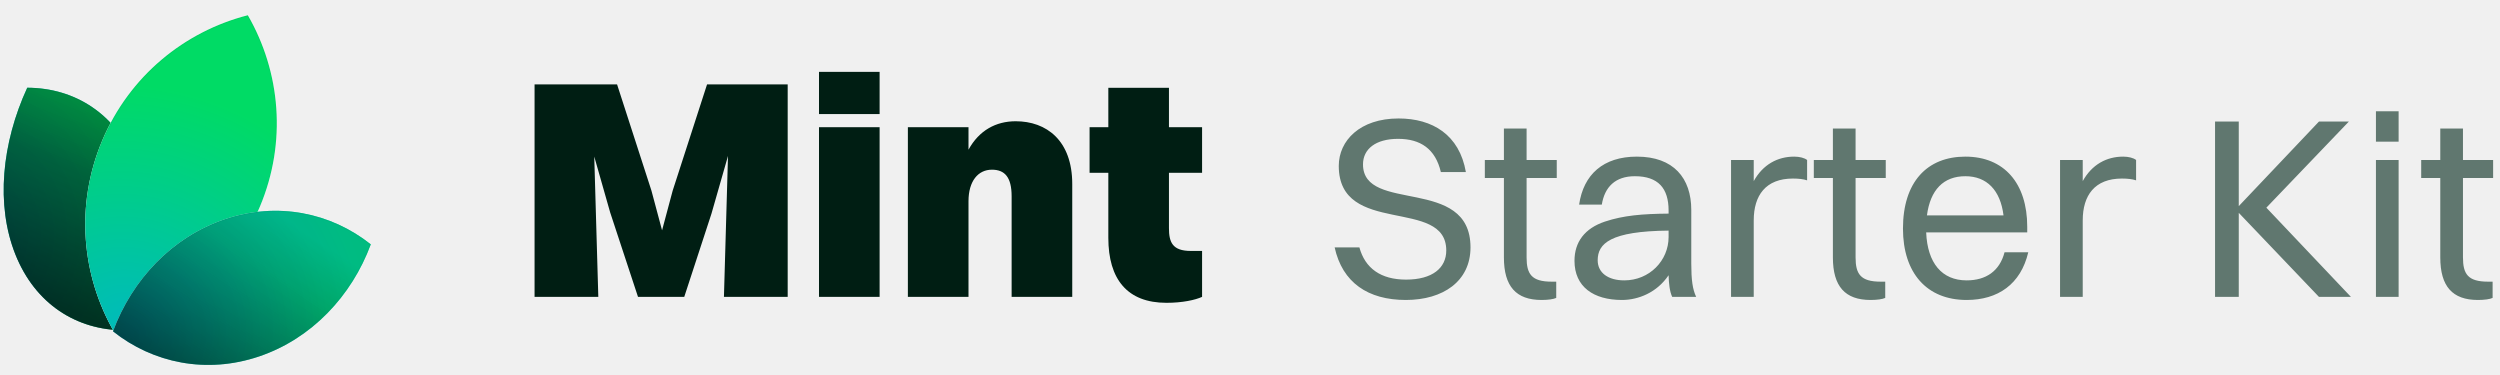
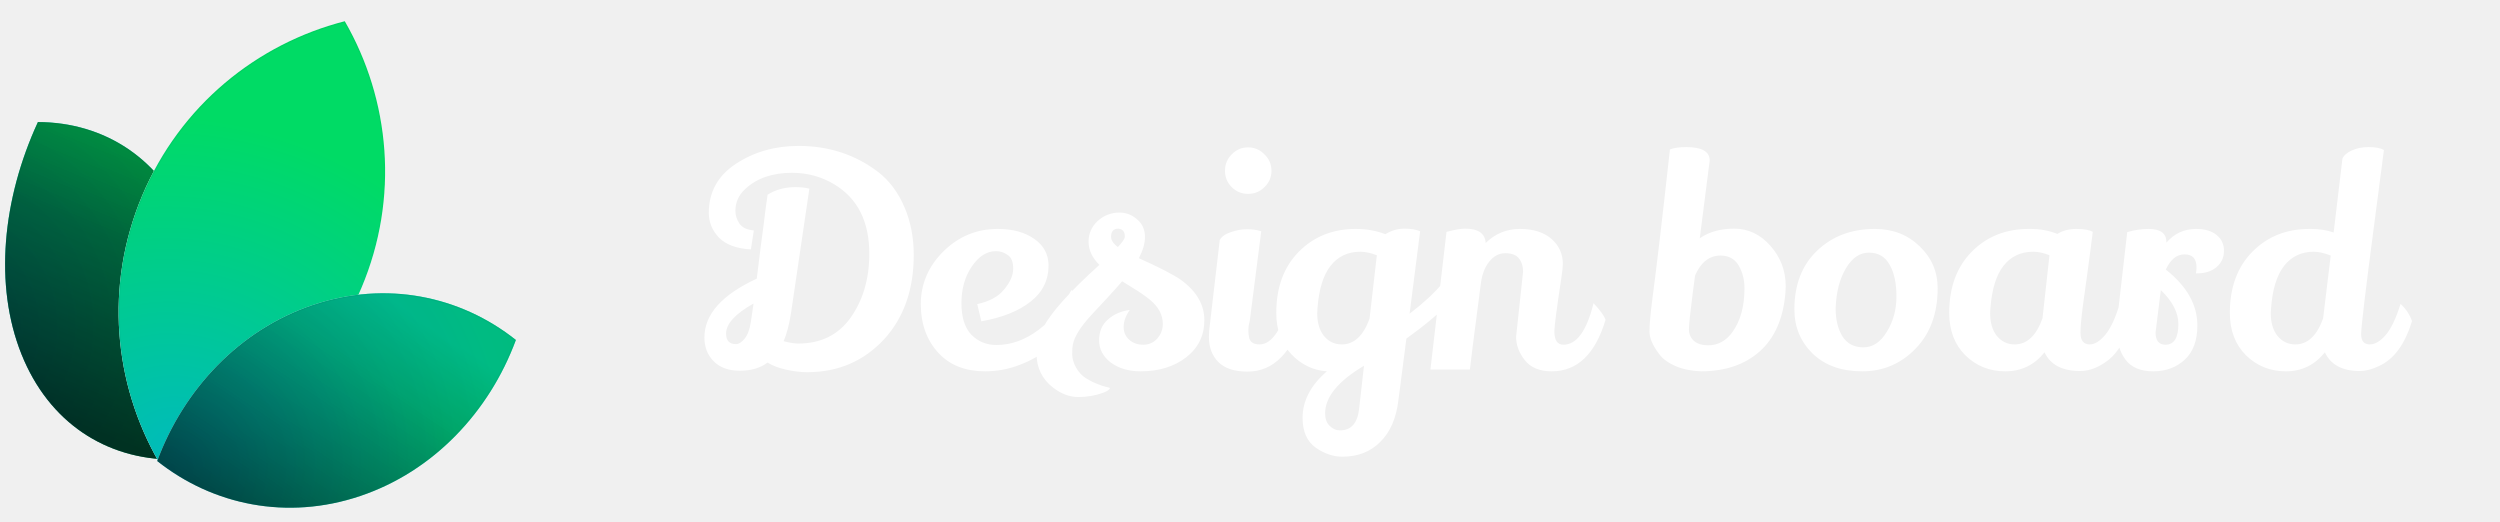
- <svg xmlns="http://www.w3.org/2000/svg" width="160" height="24" viewBox="0 0 160 24" fill="none">
-   <path d="M7.953 21.139C4.896 21.13 2.255 19.458 0.987 16.29C-0.28 13.121 0.109 9.163 1.744 5.615C4.801 5.624 7.442 7.296 8.71 10.465C9.977 13.633 9.588 17.591 7.953 21.139Z" fill="white" />
-   <path d="M7.953 21.139C4.896 21.13 2.255 19.458 0.987 16.29C-0.28 13.121 0.109 9.163 1.744 5.615C4.801 5.624 7.442 7.296 8.71 10.465C9.977 13.633 9.588 17.591 7.953 21.139Z" fill="url(#paint0_radial_115_86)" />
-   <path d="M7.953 21.139C4.896 21.13 2.255 19.458 0.987 16.29C-0.28 13.121 0.109 9.163 1.744 5.615C4.801 5.624 7.442 7.296 8.71 10.465C9.977 13.633 9.588 17.591 7.953 21.139Z" fill="black" fill-opacity="0.5" style="mix-blend-mode:hard-light" />
-   <path d="M7.953 21.139C4.896 21.13 2.255 19.458 0.987 16.29C-0.28 13.121 0.109 9.163 1.744 5.615C4.801 5.624 7.442 7.296 8.71 10.465C9.977 13.633 9.588 17.591 7.953 21.139Z" fill="url(#paint1_linear_115_86)" fill-opacity="0.5" style="mix-blend-mode:hard-light" />
-   <path d="M7.935 21.111C4.897 21.096 2.274 19.431 1.013 16.279C-0.248 13.124 0.136 9.182 1.762 5.643C4.8 5.659 7.423 7.324 8.684 10.476C9.945 13.63 9.561 17.572 7.935 21.111Z" stroke="url(#paint2_linear_115_86)" stroke-opacity="0.05" stroke-width="0.056" />
-   <path d="M7.31 21.257C11.354 20.221 14.884 17.375 16.628 13.236C18.373 9.097 17.945 4.587 15.86 0.976C11.816 2.012 8.287 4.858 6.542 8.998C4.797 13.137 5.225 17.646 7.31 21.257Z" fill="white" />
-   <path d="M7.31 21.257C11.354 20.221 14.884 17.375 16.628 13.236C18.373 9.097 17.945 4.587 15.86 0.976C11.816 2.012 8.287 4.858 6.542 8.998C4.797 13.137 5.225 17.646 7.31 21.257Z" fill="url(#paint3_radial_115_86)" />
-   <path d="M16.602 13.225C14.864 17.349 11.351 20.187 7.324 21.225C5.253 17.624 4.829 13.132 6.568 9.009C8.306 4.885 11.819 2.047 15.846 1.009C17.918 4.61 18.341 9.101 16.602 13.225Z" stroke="url(#paint4_linear_115_86)" stroke-opacity="0.05" stroke-width="0.056" />
-   <path d="M7.234 21.207C9.789 23.237 13.21 23.951 16.577 22.814C19.944 21.677 22.506 18.945 23.73 15.638C21.175 13.608 17.754 12.894 14.387 14.031C11.02 15.168 8.458 17.901 7.234 21.207Z" fill="white" />
-   <path d="M7.234 21.207C9.789 23.237 13.21 23.951 16.577 22.814C19.944 21.677 22.506 18.945 23.73 15.638C21.175 13.608 17.754 12.894 14.387 14.031C11.02 15.168 8.458 17.901 7.234 21.207Z" fill="url(#paint5_radial_115_86)" />
-   <path d="M7.234 21.207C9.789 23.237 13.21 23.951 16.577 22.814C19.944 21.677 22.506 18.945 23.73 15.638C21.175 13.608 17.754 12.894 14.387 14.031C11.02 15.168 8.458 17.901 7.234 21.207Z" fill="black" fill-opacity="0.2" style="mix-blend-mode:hard-light" />
-   <path d="M7.234 21.207C9.789 23.237 13.21 23.951 16.577 22.814C19.944 21.677 22.506 18.945 23.73 15.638C21.175 13.608 17.754 12.894 14.387 14.031C11.02 15.168 8.458 17.901 7.234 21.207Z" fill="url(#paint6_linear_115_86)" fill-opacity="0.5" style="mix-blend-mode:hard-light" />
-   <path d="M16.568 22.787C13.218 23.918 9.814 23.212 7.267 21.198C8.492 17.907 11.044 15.189 14.396 14.058C17.747 12.927 21.15 13.633 23.697 15.648C22.472 18.938 19.92 21.656 16.568 22.787Z" stroke="url(#paint7_linear_115_86)" stroke-opacity="0.05" stroke-width="0.056" />
-   <path d="M34.212 19V5.4H39.492L41.692 12.2L42.372 14.74L43.052 12.2L45.252 5.4H50.412V19H46.332L46.592 9.98L45.532 13.68L43.792 19H40.832L39.052 13.6L38.032 10.02L38.292 19H34.212ZM52.416 7.3V4.6H56.295V7.3H52.416ZM52.416 19V8.14H56.295V19H52.416ZM58.104 19V8.14H61.984V9.58C62.664 8.34 63.744 7.76 65.004 7.76C66.964 7.76 68.624 8.98 68.624 11.78V19H64.744V12.56C64.744 11.34 64.304 10.86 63.484 10.86C62.604 10.86 61.984 11.58 61.984 12.88V19H58.104ZM70.933 15.22V11.06H69.733V8.14H70.933V5.62H74.813V8.14H76.933V11.06H74.813V14.6C74.813 15.5 75.033 16.06 76.213 16.06H76.933V19C76.493 19.2 75.673 19.38 74.653 19.38C72.153 19.38 70.933 17.88 70.933 15.22Z" fill="#001E13" />
-   <path d="M87.232 10.519C87.232 13.687 94.112 11.229 94.112 15.832C94.112 17.994 92.364 19.198 89.971 19.198C87.562 19.198 85.912 18.093 85.417 15.832H87.001C87.364 17.169 88.371 17.895 89.987 17.895C91.671 17.895 92.561 17.152 92.561 16.03C92.561 12.598 85.681 15.155 85.681 10.618C85.681 9.001 87.034 7.582 89.509 7.582C91.671 7.582 93.403 8.621 93.816 11.014H92.215C91.868 9.529 90.912 8.886 89.476 8.886C88.057 8.886 87.232 9.529 87.232 10.519ZM96.25 16.476V11.393H95.029V10.239H96.25V8.226H97.702V10.239H99.632V11.393H97.702V16.476C97.702 17.532 98.015 18.026 99.302 18.026H99.599V19.066C99.434 19.148 99.071 19.198 98.659 19.198C97.025 19.198 96.25 18.323 96.25 16.476ZM102.516 13.093H101.064C101.345 11.162 102.615 10.024 104.76 10.024C107.103 10.024 108.242 11.393 108.242 13.44V16.888C108.242 17.895 108.324 18.521 108.555 19H107.021C106.856 18.654 106.806 18.142 106.79 17.614C106.047 18.72 104.859 19.198 103.803 19.198C101.988 19.198 100.767 18.357 100.767 16.69C100.767 15.486 101.427 14.611 102.714 14.182C103.902 13.786 105.107 13.687 106.79 13.671V13.473C106.79 12.053 106.13 11.278 104.628 11.278C103.374 11.278 102.698 11.971 102.516 13.093ZM102.252 16.657C102.252 17.465 102.929 17.944 103.952 17.944C105.569 17.944 106.79 16.674 106.79 15.172V14.759C103.061 14.793 102.252 15.585 102.252 16.657ZM110.787 19V10.239H112.239V11.591C112.833 10.519 113.774 10.024 114.83 10.024C115.176 10.024 115.49 10.107 115.655 10.239V11.542C115.407 11.46 115.094 11.427 114.747 11.427C112.998 11.427 112.239 12.515 112.239 14.1V19H110.787ZM117.305 16.476V11.393H116.084V10.239H117.305V8.226H118.757V10.239H120.688V11.393H118.757V16.476C118.757 17.532 119.071 18.026 120.358 18.026H120.655V19.066C120.49 19.148 120.127 19.198 119.714 19.198C118.081 19.198 117.305 18.323 117.305 16.476ZM129.809 16.145C129.33 18.192 127.862 19.198 125.865 19.198C123.324 19.198 121.79 17.482 121.79 14.627C121.79 11.658 123.324 10.024 125.783 10.024C128.258 10.024 129.743 11.723 129.743 14.512V14.875H123.275C123.357 16.838 124.281 17.944 125.865 17.944C127.103 17.944 127.977 17.35 128.291 16.145H129.809ZM125.783 11.278C124.38 11.278 123.539 12.152 123.324 13.786H128.225C128.027 12.169 127.152 11.278 125.783 11.278ZM131.843 19V10.239H133.295V11.591C133.889 10.519 134.829 10.024 135.885 10.024C136.232 10.024 136.545 10.107 136.71 10.239V11.542C136.463 11.46 136.149 11.427 135.803 11.427C134.054 11.427 133.295 12.515 133.295 14.1V19H131.843ZM141.763 19V7.78H143.281V13.192L148.413 7.78H150.327L145.047 13.291L150.459 19H148.413L143.281 13.621V19H141.763ZM152.06 9.067V7.12H153.512V9.067H152.06ZM152.06 19V10.239H153.512V19H152.06ZM156.178 16.476V11.393H154.957V10.239H156.178V8.226H157.63V10.239H159.56V11.393H157.63V16.476C157.63 17.532 157.943 18.026 159.23 18.026H159.527V19.066C159.362 19.148 158.999 19.198 158.587 19.198C156.953 19.198 156.178 18.323 156.178 16.476Z" fill="#002719" fill-opacity="0.6" />
+ <svg xmlns="http://www.w3.org/2000/svg" width="115" height="24" viewBox="0 0 115 24" fill="none">
+   <g clip-path="url(#clip0_2530_6389)">
+     <path d="M7.954 21.14C4.896 21.131 2.255 19.458 0.987 16.29C-0.28 13.121 0.109 9.163 1.744 5.615C4.801 5.624 7.443 7.297 8.71 10.465C9.977 13.634 9.588 17.591 7.954 21.14Z" fill="white" />
+     <path d="M7.954 21.14C4.896 21.131 2.255 19.458 0.987 16.29C-0.28 13.121 0.109 9.163 1.744 5.615C4.801 5.624 7.443 7.297 8.71 10.465C9.977 13.634 9.588 17.591 7.954 21.14Z" fill="url(#paint0_radial_2530_6389)" />
+     <g style="mix-blend-mode:hard-light">
+       <path d="M7.954 21.14C4.896 21.131 2.255 19.458 0.987 16.29C-0.28 13.121 0.109 9.163 1.744 5.615C4.801 5.624 7.443 7.297 8.71 10.465C9.977 13.634 9.588 17.591 7.954 21.14Z" fill="black" fill-opacity="0.5" />
+     </g>
+     <path style="mix-blend-mode:hard-light" d="M7.954 21.14C4.896 21.131 2.255 19.458 0.987 16.29C-0.28 13.121 0.109 9.163 1.744 5.615C4.801 5.624 7.443 7.297 8.71 10.465C9.977 13.634 9.588 17.591 7.954 21.14Z" fill="url(#paint1_linear_2530_6389)" fill-opacity="0.5" />
+     <path d="M7.936 21.111C4.897 21.096 2.274 19.43 1.014 16.279C-0.248 13.124 0.136 9.182 1.762 5.643C4.8 5.659 7.423 7.324 8.684 10.475C9.946 13.63 9.562 17.572 7.936 21.111Z" stroke="url(#paint2_linear_2530_6389)" stroke-opacity="0.05" stroke-width="0.056" />
+     <path d="M7.311 21.257C11.354 20.221 14.884 17.375 16.629 13.236C18.374 9.096 17.945 4.587 15.86 0.976C11.816 2.012 8.287 4.858 6.542 8.997C4.797 13.137 5.226 17.646 7.311 21.257Z" fill="white" />
+     <path d="M7.311 21.257C11.354 20.221 14.884 17.375 16.629 13.236C18.374 9.096 17.945 4.587 15.86 0.976C11.816 2.012 8.287 4.858 6.542 8.997C4.797 13.137 5.226 17.646 7.311 21.257Z" fill="url(#paint3_radial_2530_6389)" />
+     <path d="M16.603 13.225C14.864 17.349 11.351 20.186 7.324 21.225C5.253 17.624 4.83 13.132 6.568 9.008C8.306 4.885 11.819 2.047 15.846 1.009C17.918 4.61 18.341 9.101 16.603 13.225Z" stroke="url(#paint4_linear_2530_6389)" stroke-opacity="0.05" stroke-width="0.056" />
+     <path d="M7.233 21.207C9.789 23.237 13.21 23.951 16.577 22.814C19.944 21.677 22.506 18.945 23.73 15.638C21.175 13.608 17.753 12.894 14.387 14.031C11.02 15.168 8.458 17.901 7.233 21.207Z" fill="white" />
+     <path d="M7.233 21.207C9.789 23.237 13.21 23.951 16.577 22.814C19.944 21.677 22.506 18.945 23.73 15.638C21.175 13.608 17.753 12.894 14.387 14.031C11.02 15.168 8.458 17.901 7.233 21.207Z" fill="url(#paint5_radial_2530_6389)" />
+     <g style="mix-blend-mode:hard-light">
+       <path d="M7.233 21.207C9.789 23.237 13.21 23.951 16.577 22.814C19.944 21.677 22.506 18.945 23.73 15.638C21.175 13.608 17.753 12.894 14.387 14.031C11.02 15.168 8.458 17.901 7.233 21.207Z" fill="black" fill-opacity="0.2" />
+     </g>
+     <path style="mix-blend-mode:hard-light" d="M7.233 21.207C9.789 23.237 13.21 23.951 16.577 22.814C19.944 21.677 22.506 18.945 23.73 15.638C21.175 13.608 17.753 12.894 14.387 14.031C11.02 15.168 8.458 17.901 7.233 21.207Z" fill="url(#paint6_linear_2530_6389)" fill-opacity="0.5" />
+     <path d="M16.569 22.788C13.218 23.919 9.814 23.213 7.268 21.198C8.492 17.907 11.045 15.189 14.396 14.058C17.747 12.927 21.151 13.633 23.697 15.648C22.473 18.939 19.92 21.656 16.569 22.788Z" stroke="url(#paint7_linear_2530_6389)" stroke-opacity="0.05" stroke-width="0.056" />
+     <path d="M32.605 9.792C32.605 8.832 33.022 8.079 33.856 7.532C34.69 6.986 35.649 6.712 36.734 6.712C38.123 6.712 39.343 7.111 40.392 7.909C40.912 8.312 41.315 8.85 41.602 9.523C41.889 10.186 42.032 10.921 42.032 11.728C42.032 13.315 41.58 14.606 40.674 15.601C39.733 16.614 38.554 17.121 37.137 17.121C36.823 17.121 36.492 17.081 36.142 17C35.792 16.919 35.514 16.812 35.308 16.677C34.977 16.928 34.551 17.054 34.031 17.054C33.52 17.054 33.121 16.91 32.834 16.623C32.547 16.337 32.403 15.969 32.403 15.521C32.403 14.463 33.206 13.562 34.811 12.818C34.855 12.441 34.918 11.934 34.999 11.298C35.089 10.652 35.156 10.132 35.201 9.738C35.255 9.343 35.29 9.083 35.308 8.958C35.676 8.725 36.102 8.608 36.586 8.608C36.81 8.608 37.025 8.631 37.231 8.676L36.384 14.418C36.303 14.929 36.191 15.355 36.048 15.695C36.326 15.767 36.55 15.803 36.72 15.803C37.751 15.803 38.549 15.413 39.114 14.633C39.697 13.817 39.988 12.831 39.988 11.675C39.988 10.195 39.455 9.133 38.388 8.487C37.796 8.129 37.146 7.949 36.438 7.949C35.532 7.949 34.815 8.196 34.286 8.689C33.981 8.967 33.829 9.303 33.829 9.698C33.829 9.904 33.892 10.101 34.017 10.289C34.143 10.469 34.362 10.572 34.676 10.599L34.542 11.473C33.887 11.437 33.399 11.258 33.076 10.935C32.762 10.603 32.605 10.222 32.605 9.792ZM33.399 15.346C33.399 15.669 33.551 15.83 33.856 15.83C33.981 15.83 34.111 15.749 34.246 15.588C34.389 15.418 34.488 15.153 34.542 14.794L34.663 13.961C33.82 14.436 33.399 14.898 33.399 15.346ZM44.953 13.988C45.508 13.871 45.921 13.647 46.19 13.315C46.468 12.983 46.607 12.665 46.607 12.36C46.607 12.047 46.522 11.836 46.351 11.728C46.19 11.612 46.011 11.553 45.813 11.553C45.392 11.553 45.02 11.791 44.697 12.266C44.383 12.732 44.226 13.293 44.226 13.947C44.226 14.593 44.379 15.077 44.684 15.4C44.997 15.713 45.383 15.87 45.84 15.87C46.513 15.87 47.158 15.637 47.777 15.171C48.395 14.705 48.897 14.095 49.283 13.342C49.48 13.53 49.66 13.763 49.821 14.041C49.525 14.714 49.001 15.373 48.247 16.018C47.871 16.332 47.423 16.588 46.903 16.785C46.392 16.982 45.863 17.081 45.316 17.081C44.419 17.081 43.711 16.807 43.191 16.26C42.635 15.669 42.357 14.911 42.357 13.988C42.357 13.064 42.702 12.257 43.393 11.567C44.092 10.877 44.926 10.531 45.894 10.531C46.584 10.531 47.145 10.684 47.575 10.989C48.005 11.284 48.225 11.688 48.234 12.199C48.234 12.889 47.956 13.45 47.4 13.88C46.853 14.31 46.1 14.611 45.141 14.781L44.953 13.988ZM54.337 12.885C55.045 13.405 55.4 14.019 55.4 14.727C55.4 15.435 55.121 16.005 54.566 16.435C54.01 16.866 53.31 17.081 52.468 17.081C51.921 17.081 51.464 16.946 51.096 16.677C50.737 16.399 50.558 16.059 50.558 15.655C50.558 15.252 50.693 14.933 50.962 14.7C51.23 14.458 51.567 14.31 51.97 14.257C51.782 14.525 51.688 14.786 51.688 15.037C51.688 15.279 51.773 15.476 51.943 15.628C52.114 15.781 52.329 15.857 52.589 15.857C52.849 15.857 53.064 15.763 53.234 15.575C53.405 15.377 53.49 15.153 53.49 14.902C53.49 14.49 53.297 14.122 52.911 13.799C52.678 13.611 52.427 13.436 52.158 13.275C51.889 13.104 51.746 13.015 51.728 13.006C51.692 12.979 51.656 12.957 51.62 12.939C51.459 13.127 51.226 13.387 50.921 13.719C50.616 14.041 50.374 14.301 50.195 14.499C49.693 15.046 49.41 15.503 49.348 15.87C49.33 15.942 49.321 16.081 49.321 16.287C49.321 16.485 49.379 16.691 49.496 16.906C49.621 17.121 49.769 17.282 49.94 17.39C50.11 17.498 50.276 17.583 50.437 17.645C50.607 17.717 50.751 17.767 50.867 17.793C50.993 17.82 51.056 17.838 51.056 17.847C51.056 17.91 50.957 17.982 50.76 18.062C50.392 18.197 50.007 18.264 49.603 18.264C49.209 18.264 48.823 18.121 48.447 17.834C47.936 17.439 47.68 16.915 47.68 16.26C47.68 15.857 47.783 15.458 47.989 15.063C48.357 14.364 49.218 13.405 50.572 12.185C50.24 11.854 50.074 11.5 50.074 11.123C50.074 10.747 50.213 10.428 50.491 10.168C50.778 9.908 51.114 9.778 51.499 9.778C51.849 9.778 52.154 9.917 52.414 10.195C52.584 10.383 52.669 10.621 52.669 10.908C52.669 11.195 52.575 11.518 52.387 11.876C53.346 12.307 53.996 12.643 54.337 12.885ZM51.419 11.365C51.634 11.141 51.742 10.98 51.742 10.881C51.742 10.657 51.643 10.536 51.446 10.518C51.221 10.518 51.109 10.643 51.109 10.895C51.109 11.047 51.213 11.204 51.419 11.365ZM56.659 7.102C56.865 6.887 57.116 6.779 57.412 6.779C57.708 6.779 57.959 6.887 58.165 7.102C58.38 7.308 58.488 7.559 58.488 7.855C58.488 8.151 58.38 8.402 58.165 8.608C57.959 8.814 57.708 8.918 57.412 8.918C57.116 8.918 56.865 8.814 56.659 8.608C56.453 8.402 56.35 8.151 56.35 7.855C56.35 7.559 56.453 7.308 56.659 7.102ZM56.108 11.042C56.197 10.881 56.367 10.76 56.618 10.679C56.87 10.59 57.116 10.545 57.358 10.545C57.609 10.545 57.829 10.576 58.017 10.639C57.667 13.338 57.493 14.7 57.493 14.727C57.448 14.907 57.425 15.059 57.425 15.184C57.425 15.301 57.434 15.404 57.452 15.494C57.488 15.727 57.65 15.843 57.937 15.843C58.232 15.843 58.501 15.655 58.743 15.279C58.994 14.893 59.183 14.458 59.308 13.974C59.371 14.01 59.47 14.118 59.604 14.297C59.739 14.476 59.819 14.611 59.846 14.7C59.667 15.418 59.362 15.996 58.932 16.435C58.501 16.875 57.986 17.094 57.385 17.094C56.784 17.094 56.336 16.946 56.04 16.65C55.753 16.355 55.61 15.973 55.61 15.507C55.61 15.409 55.614 15.306 55.623 15.198L56.108 11.042ZM62.367 10.531C62.86 10.531 63.313 10.612 63.725 10.773C64.003 10.603 64.294 10.518 64.599 10.518C64.904 10.518 65.146 10.558 65.326 10.639L64.841 14.431C65.505 13.92 66.007 13.454 66.348 13.033L66.738 13.853C66.227 14.391 65.545 14.965 64.694 15.575L64.33 18.385C64.232 19.228 63.954 19.873 63.497 20.322C63.048 20.779 62.466 21.008 61.748 21.008C61.336 21.008 60.932 20.873 60.538 20.604C60.126 20.317 59.919 19.855 59.919 19.219C59.919 18.439 60.291 17.726 61.036 17.081C60.399 17.036 59.852 16.771 59.395 16.287C58.938 15.803 58.709 15.171 58.709 14.391C58.709 13.217 59.054 12.28 59.745 11.58C60.435 10.881 61.309 10.531 62.367 10.531ZM62.569 11.58C61.995 11.58 61.538 11.8 61.197 12.239C60.865 12.67 60.668 13.315 60.605 14.176C60.596 14.257 60.592 14.333 60.592 14.405C60.592 14.844 60.695 15.193 60.901 15.453C61.116 15.713 61.39 15.843 61.721 15.843C62.286 15.843 62.712 15.449 62.999 14.66L63.335 11.742C63.057 11.634 62.802 11.58 62.569 11.58ZM60.955 19.017C60.955 19.259 61.022 19.448 61.157 19.582C61.3 19.726 61.461 19.797 61.641 19.797C62.143 19.797 62.434 19.479 62.515 18.842L62.743 16.825C61.551 17.533 60.955 18.264 60.955 19.017ZM69.74 15.494L70.062 12.495C70.062 12.253 70 12.051 69.874 11.89C69.749 11.728 69.538 11.648 69.242 11.648C68.955 11.648 68.709 11.778 68.502 12.038C68.305 12.289 68.18 12.607 68.126 12.992C67.803 15.449 67.633 16.785 67.615 17H65.799L66.539 10.666C66.915 10.567 67.202 10.518 67.4 10.518C68 10.518 68.314 10.738 68.341 11.177C68.78 10.747 69.305 10.531 69.915 10.531C70.533 10.531 71.017 10.684 71.367 10.989C71.716 11.293 71.891 11.679 71.891 12.145C71.891 12.271 71.865 12.508 71.811 12.858C71.605 14.221 71.501 15.014 71.501 15.238C71.501 15.651 71.64 15.857 71.918 15.857C72.528 15.857 72.99 15.22 73.303 13.947C73.608 14.27 73.792 14.525 73.855 14.714C73.38 16.292 72.555 17.081 71.38 17.081C70.825 17.081 70.412 16.91 70.143 16.57C69.874 16.229 69.74 15.87 69.74 15.494ZM79.776 10.518C80.421 10.518 80.977 10.782 81.443 11.311C81.91 11.84 82.143 12.459 82.143 13.167C82.143 13.266 82.138 13.369 82.129 13.477C82.031 14.651 81.636 15.548 80.946 16.166C80.255 16.776 79.355 17.081 78.243 17.081C77.794 17.063 77.404 16.982 77.073 16.839C76.741 16.695 76.495 16.516 76.333 16.301C76.028 15.906 75.876 15.557 75.876 15.252C75.876 14.938 75.921 14.436 76.01 13.745C76.199 12.329 76.468 10.038 76.817 6.873C77.005 6.802 77.257 6.766 77.57 6.766C78.288 6.766 78.646 6.972 78.646 7.384L78.189 10.962C78.61 10.666 79.139 10.518 79.776 10.518ZM77.691 15.158C77.691 15.364 77.768 15.539 77.92 15.682C78.081 15.817 78.301 15.884 78.579 15.884C79.036 15.884 79.413 15.673 79.709 15.252C80.067 14.741 80.246 14.077 80.246 13.261C80.246 12.867 80.157 12.517 79.978 12.212C79.798 11.908 79.52 11.755 79.144 11.755C78.633 11.755 78.243 12.06 77.974 12.67L77.866 13.477C77.75 14.382 77.691 14.942 77.691 15.158ZM86.241 10.531C87.066 10.531 87.751 10.796 88.298 11.325C88.854 11.854 89.132 12.499 89.132 13.261C89.132 14.418 88.791 15.346 88.11 16.045C87.438 16.735 86.622 17.081 85.662 17.081C84.703 17.081 83.941 16.807 83.376 16.26C82.82 15.713 82.542 15.037 82.542 14.23C82.542 13.1 82.888 12.203 83.578 11.54C84.277 10.868 85.165 10.531 86.241 10.531ZM85.972 11.621C85.55 11.621 85.196 11.863 84.909 12.347C84.622 12.831 84.466 13.441 84.439 14.176C84.439 14.696 84.542 15.126 84.748 15.467C84.963 15.808 85.286 15.978 85.716 15.978C86.147 15.978 86.505 15.74 86.792 15.265C87.088 14.79 87.236 14.248 87.236 13.638C87.236 13.028 87.133 12.544 86.927 12.185C86.72 11.809 86.402 11.621 85.972 11.621ZM95.689 17.067C94.864 17.067 94.317 16.78 94.048 16.207C93.582 16.789 92.981 17.081 92.246 17.081C91.519 17.081 90.905 16.834 90.403 16.341C89.91 15.848 89.664 15.198 89.664 14.391C89.664 13.217 90.009 12.28 90.699 11.58C91.389 10.881 92.264 10.531 93.322 10.531C93.349 10.531 93.375 10.531 93.402 10.531C93.851 10.531 94.263 10.608 94.639 10.76C94.882 10.608 95.173 10.531 95.514 10.531C95.863 10.531 96.114 10.576 96.267 10.666C96.186 11.329 96.101 11.984 96.011 12.629C95.922 13.266 95.859 13.719 95.823 13.988C95.742 14.597 95.702 15.037 95.702 15.306C95.702 15.664 95.845 15.843 96.132 15.843C96.356 15.843 96.594 15.695 96.845 15.4C97.096 15.095 97.316 14.62 97.504 13.974C97.764 14.207 97.943 14.467 98.042 14.754C97.782 15.606 97.432 16.207 96.993 16.556C96.554 16.897 96.119 17.067 95.689 17.067ZM93.523 11.58C92.95 11.58 92.492 11.8 92.152 12.239C91.82 12.67 91.623 13.315 91.56 14.176C91.551 14.257 91.546 14.333 91.546 14.405C91.546 14.844 91.65 15.193 91.856 15.453C92.071 15.713 92.344 15.843 92.676 15.843C93.241 15.843 93.667 15.444 93.954 14.647L94.276 11.742C94.016 11.634 93.765 11.58 93.523 11.58ZM101.039 12.293C101.039 11.899 100.855 11.701 100.488 11.701C100.129 11.701 99.842 11.934 99.627 12.401C100.595 13.163 101.079 14.019 101.079 14.969C101.079 15.66 100.887 16.184 100.501 16.543C100.115 16.901 99.631 17.081 99.049 17.081C98.466 17.081 98.04 16.901 97.771 16.543C97.502 16.175 97.368 15.713 97.368 15.158C97.368 14.987 97.372 14.862 97.381 14.781L97.852 10.679C98.174 10.581 98.502 10.531 98.833 10.531C99.38 10.531 99.654 10.733 99.654 11.137V11.163C100.012 10.742 100.47 10.531 101.025 10.531C101.429 10.531 101.743 10.626 101.967 10.814C102.191 10.993 102.303 11.235 102.303 11.54C102.303 11.845 102.187 12.096 101.953 12.293C101.729 12.481 101.433 12.575 101.066 12.575C101.048 12.575 101.03 12.575 101.012 12.575C101.03 12.477 101.039 12.383 101.039 12.293ZM100.205 14.902C100.205 14.382 99.936 13.862 99.398 13.342C99.237 14.633 99.156 15.283 99.156 15.292C99.156 15.669 99.309 15.857 99.613 15.857C100.008 15.857 100.205 15.539 100.205 14.902ZM107.751 7.304C107.814 7.151 107.953 7.026 108.168 6.927C108.392 6.82 108.657 6.766 108.961 6.766C109.275 6.766 109.508 6.811 109.661 6.9C109.571 7.6 109.428 8.698 109.23 10.195C108.818 13.324 108.612 15.05 108.612 15.373C108.612 15.687 108.746 15.843 109.015 15.843C109.248 15.843 109.49 15.7 109.741 15.413C109.992 15.117 110.221 14.638 110.427 13.974C110.678 14.216 110.853 14.481 110.952 14.768C110.629 15.835 110.122 16.525 109.432 16.839C109.118 16.991 108.822 17.067 108.545 17.067C107.747 17.067 107.213 16.78 106.944 16.207C106.478 16.789 105.882 17.081 105.156 17.081C104.429 17.081 103.815 16.834 103.313 16.341C102.82 15.848 102.573 15.198 102.573 14.391C102.573 13.217 102.919 12.28 103.609 11.58C104.299 10.881 105.173 10.531 106.231 10.531C106.258 10.531 106.285 10.531 106.312 10.531C106.68 10.531 107.025 10.585 107.348 10.693L107.751 7.304ZM106.433 11.58C105.859 11.58 105.402 11.8 105.061 12.239C104.73 12.67 104.532 13.315 104.47 14.176C104.461 14.257 104.456 14.333 104.456 14.405C104.456 14.844 104.559 15.193 104.766 15.453C104.981 15.713 105.254 15.843 105.586 15.843C106.151 15.843 106.577 15.444 106.863 14.647L107.213 11.755C106.917 11.639 106.657 11.58 106.433 11.58Z" fill="white" />
+   </g>
  <defs>
-     <radialGradient id="paint0_radial_115_86" cx="0" cy="0" r="1" gradientUnits="userSpaceOnUse" gradientTransform="translate(-3.00503 15.023) rotate(-10.029) scale(17.9572 17.784)">
+     <radialGradient id="paint0_radial_2530_6389" cx="0" cy="0" r="1" gradientUnits="userSpaceOnUse" gradientTransform="translate(-3.00485 15.0232) rotate(-10.029) scale(17.9572 17.784)">
      <stop stop-color="#00B0BB" />
      <stop offset="1" stop-color="#00DB65" />
    </radialGradient>
-     <linearGradient id="paint1_linear_115_86" x1="7.39" y1="4.813" x2="1.63" y2="18.689" gradientUnits="userSpaceOnUse">
+     <linearGradient id="paint1_linear_2530_6389" x1="7.391" y1="4.813" x2="1.63" y2="18.69" gradientUnits="userSpaceOnUse">
      <stop stop-color="#18E299" />
      <stop offset="1" />
    </linearGradient>
-     <linearGradient id="paint2_linear_115_86" x1="7.948" y1="8.016" x2="1.761" y2="18.746" gradientUnits="userSpaceOnUse">
+     <linearGradient id="paint2_linear_2530_6389" x1="7.948" y1="8.015" x2="1.762" y2="18.746" gradientUnits="userSpaceOnUse">
      <stop />
      <stop offset="1" stop-opacity="0" />
    </linearGradient>
-     <radialGradient id="paint3_radial_115_86" cx="0" cy="0" r="1" gradientUnits="userSpaceOnUse" gradientTransform="translate(8.11404 20.8822) rotate(-75.7542) scale(21.6246 23.7772)">
+     <radialGradient id="paint3_radial_2530_6389" cx="0" cy="0" r="1" gradientUnits="userSpaceOnUse" gradientTransform="translate(8.11416 20.882) rotate(-75.7542) scale(21.6246 23.7772)">
      <stop stop-color="#00BBBB" />
      <stop offset="0.713" stop-color="#00DB65" />
    </radialGradient>
-     <linearGradient id="paint4_linear_115_86" x1="7.602" y1="5.871" x2="15.556" y2="16.372" gradientUnits="userSpaceOnUse">
+     <linearGradient id="paint4_linear_2530_6389" x1="7.602" y1="5.871" x2="15.556" y2="16.372" gradientUnits="userSpaceOnUse">
      <stop />
      <stop offset="1" stop-opacity="0" />
    </linearGradient>
-     <radialGradient id="paint5_radial_115_86" cx="0" cy="0" r="1" gradientUnits="userSpaceOnUse" gradientTransform="translate(7.84537 21.5181) rotate(-20.3525) scale(18.5603 17.32)">
+     <radialGradient id="paint5_radial_2530_6389" cx="0" cy="0" r="1" gradientUnits="userSpaceOnUse" gradientTransform="translate(7.84509 21.5181) rotate(-20.3525) scale(18.5603 17.32)">
      <stop stop-color="#00B0BB" />
      <stop offset="1" stop-color="#00DB65" />
    </radialGradient>
-     <linearGradient id="paint6_linear_115_86" x1="16.808" y1="13.007" x2="10.041" y2="22.994" gradientUnits="userSpaceOnUse">
+     <linearGradient id="paint6_linear_2530_6389" x1="16.808" y1="13.007" x2="10.041" y2="22.994" gradientUnits="userSpaceOnUse">
      <stop stop-color="#00B1BC" />
      <stop offset="1" />
    </linearGradient>
-     <linearGradient id="paint7_linear_115_86" x1="16.808" y1="13.007" x2="14.169" y2="23.841" gradientUnits="userSpaceOnUse">
+     <linearGradient id="paint7_linear_2530_6389" x1="16.808" y1="13.007" x2="14.169" y2="23.841" gradientUnits="userSpaceOnUse">
      <stop />
      <stop offset="1" stop-opacity="0" />
    </linearGradient>
+     <clipPath id="clip0_2530_6389">
+       <rect width="115" height="24" fill="white" />
+     </clipPath>
  </defs>
</svg>
